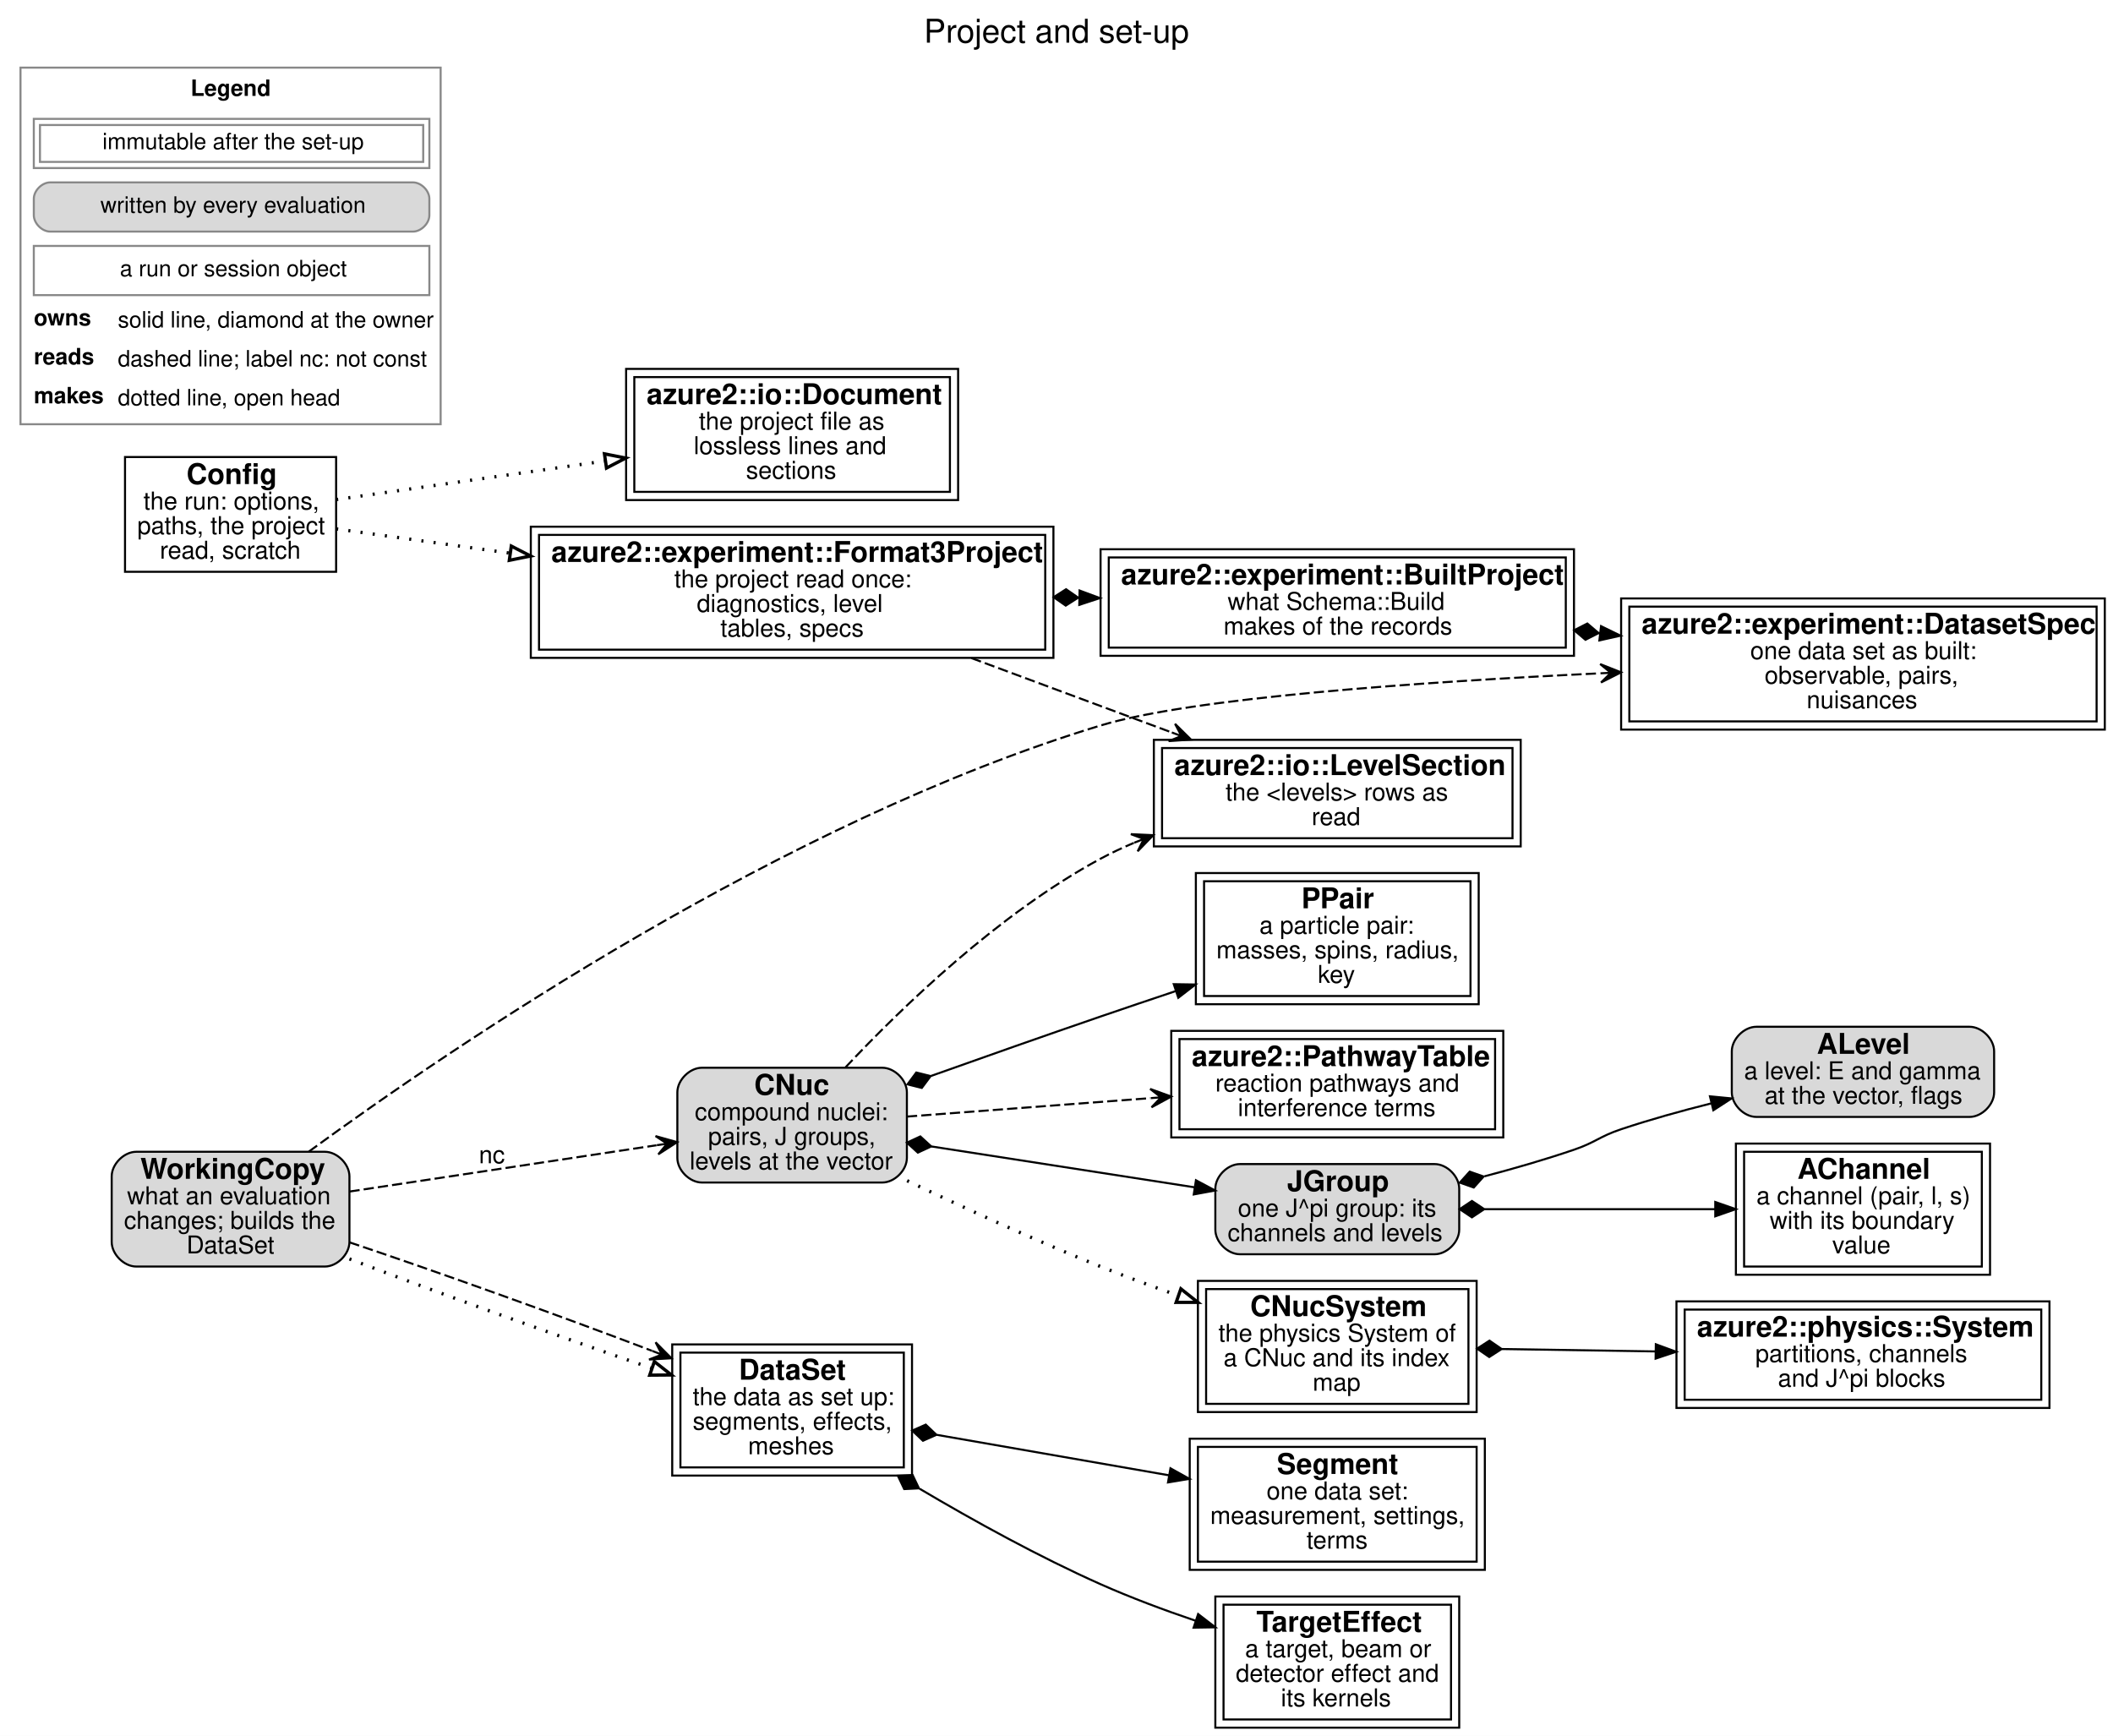
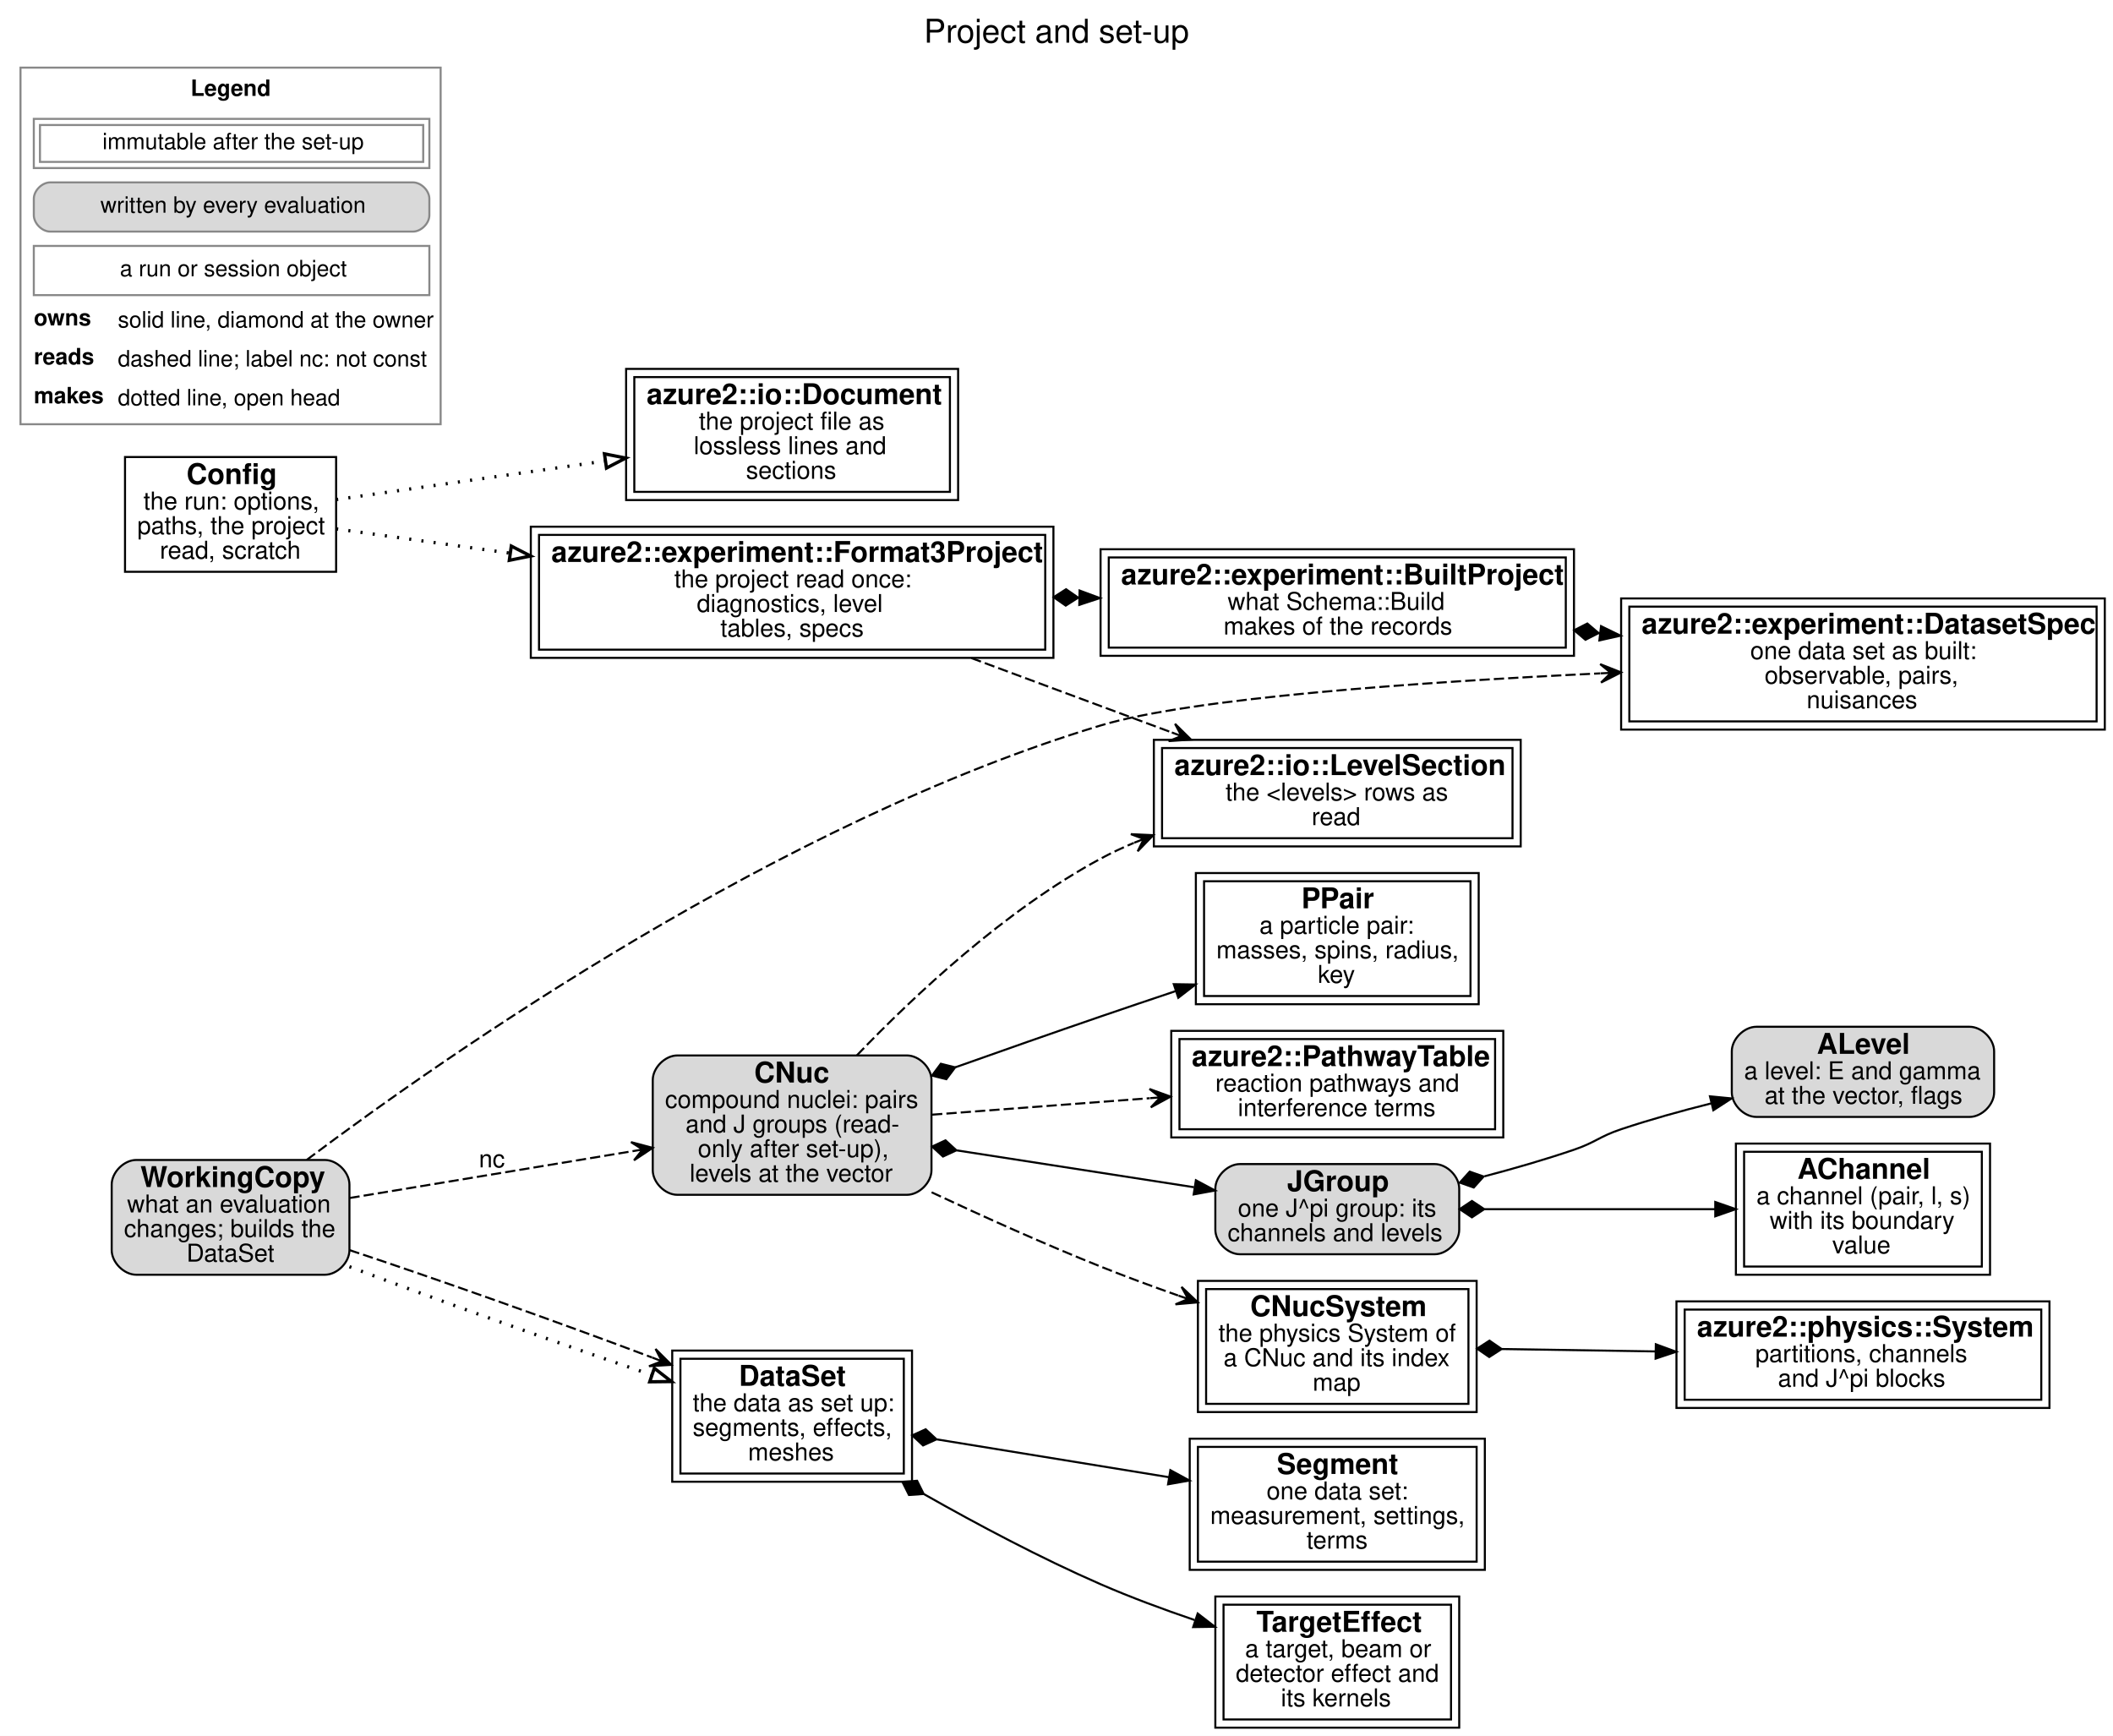
<svg xmlns="http://www.w3.org/2000/svg" width="1031pt" height="847pt" viewBox="0.00 0.00 1031.00 847.00">
  <g id="graph0" class="graph" transform="scale(1 1) rotate(0) translate(4 843)">
    <polygon fill="white" stroke="transparent" points="-4,4 -4,-843 1027,-843 1027,4 -4,4" />
    <text text-anchor="middle" x="511.5" y="-822.2" font-family="Helvetica" font-size="16.00">Project and set-up</text>
    <g id="node1" class="node">
      <polygon fill="white" stroke="black" points="459.5,-659 305.5,-659 305.5,-603 459.5,-603 459.5,-659" />
      <polygon fill="none" stroke="black" points="463.5,-663 301.5,-663 301.5,-599 463.5,-599 463.5,-663" />
      <text text-anchor="start" x="311.5" y="-645.8" font-family="Helvetica" font-weight="bold" font-size="14.00">azure2::io::Document</text>
      <text text-anchor="start" x="337" y="-633.4" font-family="Helvetica" font-size="12.00">the project file as</text>
      <text text-anchor="start" x="334.5" y="-621.4" font-family="Helvetica" font-size="12.00">lossless lines and</text>
      <text text-anchor="start" x="360" y="-609.4" font-family="Helvetica" font-size="12.00">sections</text>
    </g>
    <g id="node2" class="node">
      <polygon fill="white" stroke="black" points="734,-478 563,-478 563,-434 734,-434 734,-478" />
      <polygon fill="none" stroke="black" points="738,-482 559,-482 559,-430 738,-430 738,-482" />
      <text text-anchor="start" x="569" y="-464.8" font-family="Helvetica" font-weight="bold" font-size="14.00">azure2::io::LevelSection</text>
      <text text-anchor="start" x="594" y="-452.4" font-family="Helvetica" font-size="12.00">the &lt;levels&gt; rows as</text>
      <text text-anchor="start" x="636" y="-440.4" font-family="Helvetica" font-size="12.00">read</text>
    </g>
    <g id="node3" class="node">
      <polygon fill="white" stroke="black" points="506,-582 259,-582 259,-526 506,-526 506,-582" />
      <polygon fill="none" stroke="black" points="510,-586 255,-586 255,-522 510,-522 510,-586" />
      <text text-anchor="start" x="265" y="-568.8" font-family="Helvetica" font-weight="bold" font-size="14.00">azure2::experiment::Format3Project</text>
      <text text-anchor="start" x="325" y="-556.4" font-family="Helvetica" font-size="12.00">the project read once:</text>
      <text text-anchor="start" x="336" y="-544.4" font-family="Helvetica" font-size="12.00">diagnostics, level</text>
      <text text-anchor="start" x="347.5" y="-532.4" font-family="Helvetica" font-size="12.00">tables, specs</text>
    </g>
    <g id="edge3" class="edge">
      <path fill="none" stroke="black" stroke-dasharray="5,2" d="M469.94,-521.91C501.42,-510.23 536.85,-497.08 567.72,-485.61" />
      <polygon fill="black" stroke="black" points="577.15,-482.12 569.34,-489.81 572.46,-483.86 567.77,-485.6 567.77,-485.6 567.77,-485.6 572.46,-483.86 566.21,-481.38 577.15,-482.12 577.15,-482.12" />
    </g>
    <g id="node4" class="node">
      <polygon fill="white" stroke="black" points="760,-571 537,-571 537,-527 760,-527 760,-571" />
      <polygon fill="none" stroke="black" points="764,-575 533,-575 533,-523 764,-523 764,-575" />
      <text text-anchor="start" x="543" y="-557.8" font-family="Helvetica" font-weight="bold" font-size="14.00">azure2::experiment::BuiltProject</text>
      <text text-anchor="start" x="595" y="-545.4" font-family="Helvetica" font-size="12.00">what Schema::Build</text>
      <text text-anchor="start" x="593" y="-533.4" font-family="Helvetica" font-size="12.00">makes of the records</text>
    </g>
    <g id="edge4" class="edge">
      <path fill="none" stroke="black" d="M522.11,-551.37C522.22,-551.37 522.33,-551.37 522.45,-551.37" />
      <polygon fill="black" stroke="black" points="522.09,-551.38 516.16,-555.49 510.09,-551.6 516.01,-547.49 522.09,-551.38" />
      <polygon fill="black" stroke="black" points="522.76,-554.86 532.69,-551.17 522.62,-547.86 522.76,-554.86" />
    </g>
    <g id="node5" class="node">
      <polygon fill="white" stroke="black" points="1019,-547 791,-547 791,-491 1019,-491 1019,-547" />
      <polygon fill="none" stroke="black" points="1023,-551 787,-551 787,-487 1023,-487 1023,-551" />
      <text text-anchor="start" x="797" y="-533.8" font-family="Helvetica" font-weight="bold" font-size="14.00">azure2::experiment::DatasetSpec</text>
      <text text-anchor="start" x="850" y="-521.4" font-family="Helvetica" font-size="12.00">one data set as built:</text>
      <text text-anchor="start" x="857" y="-509.4" font-family="Helvetica" font-size="12.00">observable, pairs,</text>
      <text text-anchor="start" x="877.5" y="-497.4" font-family="Helvetica" font-size="12.00">nuisances</text>
    </g>
    <g id="edge5" class="edge">
      <path fill="none" stroke="black" d="M776.11,-534.08C776.33,-534.05 776.56,-534.02 776.78,-534" />
      <polygon fill="black" stroke="black" points="776.01,-534.09 770.52,-538.76 764.09,-535.49 769.58,-530.82 776.01,-534.09" />
      <polygon fill="black" stroke="black" points="777.2,-537.47 786.73,-532.82 776.39,-530.52 777.2,-537.47" />
    </g>
    <g id="node6" class="node">
      <polygon fill="white" stroke="black" points="160,-620 57,-620 57,-564 160,-564 160,-620" />
      <text text-anchor="start" x="87" y="-606.8" font-family="Helvetica" font-weight="bold" font-size="14.00">Config</text>
      <text text-anchor="start" x="66" y="-594.4" font-family="Helvetica" font-size="12.00">the run: options,</text>
      <text text-anchor="start" x="63" y="-582.4" font-family="Helvetica" font-size="12.00">paths, the project</text>
      <text text-anchor="start" x="74" y="-570.4" font-family="Helvetica" font-size="12.00">read, scratch</text>
    </g>
    <g id="edge1" class="edge">
      <path fill="none" stroke="black" stroke-width="1.6" stroke-dasharray="1,5" d="M160.02,-599.24C196.8,-604.52 247.59,-611.8 291.26,-618.06" />
      <polygon fill="none" stroke="black" stroke-width="1.6" points="290.93,-621.55 301.32,-619.5 291.92,-614.62 290.93,-621.55" />
    </g>
    <g id="edge2" class="edge">
      <path fill="none" stroke="black" stroke-width="1.6" stroke-dasharray="1,5" d="M160.02,-584.94C184.18,-581.57 214.38,-577.35 244.65,-573.12" />
      <polygon fill="none" stroke="black" stroke-width="1.6" points="245.48,-576.54 254.9,-571.69 244.51,-569.6 245.48,-576.54" />
    </g>
    <g id="node7" class="node">
-       <path fill="#d9d9d9" stroke="black" d="M426.5,-322C426.5,-322 338.5,-322 338.5,-322 332.5,-322 326.5,-316 326.5,-310 326.5,-310 326.5,-278 326.5,-278 326.5,-272 332.5,-266 338.5,-266 338.5,-266 426.5,-266 426.5,-266 432.5,-266 438.5,-272 438.5,-278 438.5,-278 438.5,-310 438.5,-310 438.5,-316 432.5,-322 426.5,-322" />
-       <text text-anchor="start" x="364" y="-308.8" font-family="Helvetica" font-weight="bold" font-size="14.00">CNuc</text>
-       <text text-anchor="start" x="335" y="-296.4" font-family="Helvetica" font-size="12.00">compound nuclei:</text>
-       <text text-anchor="start" x="341.5" y="-284.4" font-family="Helvetica" font-size="12.00">pairs, J groups,</text>
-       <text text-anchor="start" x="332.5" y="-272.4" font-family="Helvetica" font-size="12.00">levels at the vector</text>
+       <path fill="#d9d9d9" stroke="black" d="M438.5,-328C438.5,-328 326.5,-328 326.5,-328 320.5,-328 314.5,-322 314.5,-316 314.5,-316 314.5,-272 314.5,-272 314.5,-266 320.5,-260 326.5,-260 326.5,-260 438.5,-260 438.5,-260 444.5,-260 450.5,-266 450.5,-272 450.5,-272 450.5,-316 450.5,-316 450.5,-322 444.5,-328 438.5,-328" />
+       <text text-anchor="start" x="364" y="-314.8" font-family="Helvetica" font-weight="bold" font-size="14.00">CNuc</text>
+       <text text-anchor="start" x="320.5" y="-302.4" font-family="Helvetica" font-size="12.00">compound nuclei: pairs</text>
+       <text text-anchor="start" x="330.5" y="-290.4" font-family="Helvetica" font-size="12.00">and J groups (read-</text>
+       <text text-anchor="start" x="336.5" y="-278.4" font-family="Helvetica" font-size="12.00">only after set-up),</text>
+       <text text-anchor="start" x="332.5" y="-266.4" font-family="Helvetica" font-size="12.00">levels at the vector</text>
    </g>
    <g id="edge6" class="edge">
-       <path fill="none" stroke="black" stroke-dasharray="5,2" d="M408.56,-322.21C436.24,-351.7 483.49,-397.33 533,-424 538.18,-426.79 543.63,-429.36 549.22,-431.71" />
+       <path fill="none" stroke="black" stroke-dasharray="5,2" d="M414.13,-328.08C442.32,-357.48 486.67,-399.04 533,-424 538.18,-426.79 543.63,-429.36 549.22,-431.71" />
      <polygon fill="black" stroke="black" points="558.73,-435.48 547.78,-435.98 554.09,-433.64 549.44,-431.8 549.44,-431.8 549.44,-431.8 554.09,-433.64 551.1,-427.62 558.73,-435.48 558.73,-435.48" />
    </g>
    <g id="node8" class="node">
      <polygon fill="white" stroke="black" points="713.5,-413 583.5,-413 583.5,-357 713.5,-357 713.5,-413" />
      <polygon fill="none" stroke="black" points="717.5,-417 579.5,-417 579.5,-353 717.5,-353 717.5,-417" />
      <text text-anchor="start" x="631" y="-399.8" font-family="Helvetica" font-weight="bold" font-size="14.00">PPair</text>
      <text text-anchor="start" x="610.5" y="-387.4" font-family="Helvetica" font-size="12.00">a particle pair:</text>
      <text text-anchor="start" x="589.5" y="-375.4" font-family="Helvetica" font-size="12.00">masses, spins, radius,</text>
      <text text-anchor="start" x="639" y="-363.4" font-family="Helvetica" font-size="12.00">key</text>
    </g>
    <g id="edge7" class="edge">
-       <path fill="none" stroke="black" d="M450.33,-318.02C476.12,-327.2 505.9,-337.7 533,-347 544.8,-351.05 557.31,-355.27 569.56,-359.37" />
-       <polygon fill="black" stroke="black" points="450.09,-317.93 443.09,-319.68 438.78,-313.9 445.78,-312.15 450.09,-317.93" />
+       <path fill="none" stroke="black" d="M462.12,-322.21C484.95,-330.31 509.94,-339.09 533,-347 544.8,-351.05 557.31,-355.27 569.56,-359.37" />
+       <polygon fill="black" stroke="black" points="462.06,-322.19 455.06,-323.95 450.75,-318.17 457.74,-316.41 462.06,-322.19" />
      <polygon fill="black" stroke="black" points="568.72,-362.78 579.31,-362.62 570.93,-356.14 568.72,-362.78" />
    </g>
    <g id="node9" class="node">
      <path fill="#d9d9d9" stroke="black" d="M696,-275C696,-275 601,-275 601,-275 595,-275 589,-269 589,-263 589,-263 589,-243 589,-243 589,-237 595,-231 601,-231 601,-231 696,-231 696,-231 702,-231 708,-237 708,-243 708,-243 708,-263 708,-263 708,-269 702,-275 696,-275" />
      <text text-anchor="start" x="624" y="-261.8" font-family="Helvetica" font-weight="bold" font-size="14.00">JGroup</text>
      <text text-anchor="start" x="600" y="-249.4" font-family="Helvetica" font-size="12.00">one J^pi group: its</text>
      <text text-anchor="start" x="595" y="-237.4" font-family="Helvetica" font-size="12.00">channels and levels</text>
    </g>
    <g id="edge8" class="edge">
-       <path fill="none" stroke="black" d="M450.5,-283.59C489.76,-277.5 539.24,-269.81 578.8,-263.67" />
-       <polygon fill="black" stroke="black" points="450.38,-283.61 445.06,-288.49 438.52,-285.45 443.84,-280.58 450.38,-283.61" />
-       <polygon fill="black" stroke="black" points="579.54,-267.1 588.88,-262.1 578.47,-260.18 579.54,-267.1" />
+       <path fill="none" stroke="black" d="M462.82,-281.68C499.69,-275.96 543.11,-269.21 578.59,-263.7" />
+       <polygon fill="black" stroke="black" points="462.66,-281.71 457.34,-286.58 450.8,-283.55 456.12,-278.67 462.66,-281.71" />
+       <polygon fill="black" stroke="black" points="579.51,-267.1 588.85,-262.11 578.43,-260.18 579.51,-267.1" />
    </g>
    <g id="node12" class="node">
      <polygon fill="white" stroke="black" points="712.5,-214 584.5,-214 584.5,-158 712.5,-158 712.5,-214" />
      <polygon fill="none" stroke="black" points="716.5,-218 580.5,-218 580.5,-154 716.5,-154 716.5,-218" />
      <text text-anchor="start" x="606" y="-200.8" font-family="Helvetica" font-weight="bold" font-size="14.00">CNucSystem</text>
      <text text-anchor="start" x="590.5" y="-188.4" font-family="Helvetica" font-size="12.00">the physics System of</text>
      <text text-anchor="start" x="593" y="-176.4" font-family="Helvetica" font-size="12.00">a CNuc and its index</text>
      <text text-anchor="start" x="636.5" y="-164.4" font-family="Helvetica" font-size="12.00">map</text>
    </g>
    <g id="edge11" class="edge">
-       <path fill="none" stroke="black" stroke-width="1.6" stroke-dasharray="1,5" d="M438.63,-266.88C466.6,-253.56 501.28,-237.68 533,-225 545.12,-220.15 558.1,-215.36 570.82,-210.88" />
-       <polygon fill="none" stroke="black" stroke-width="1.6" points="572.18,-214.12 580.47,-207.52 569.88,-207.51 572.18,-214.12" />
+       <path fill="none" stroke="black" stroke-dasharray="5,2" d="M450.57,-261.23C476.12,-249.24 505.66,-235.93 533,-225 545.12,-220.15 558.1,-215.36 570.82,-210.88" />
+       <polygon fill="black" stroke="black" points="580.47,-207.52 572.51,-215.06 575.75,-209.17 571.03,-210.81 571.03,-210.81 571.03,-210.81 575.75,-209.17 569.55,-206.56 580.47,-207.52 580.47,-207.52" />
    </g>
    <g id="node14" class="node">
      <polygon fill="white" stroke="black" points="725.5,-336 571.5,-336 571.5,-292 725.5,-292 725.5,-336" />
      <polygon fill="none" stroke="black" points="729.5,-340 567.5,-340 567.5,-288 729.5,-288 729.5,-340" />
      <text text-anchor="start" x="577.5" y="-322.8" font-family="Helvetica" font-weight="bold" font-size="14.00">azure2::PathwayTable</text>
      <text text-anchor="start" x="589" y="-310.4" font-family="Helvetica" font-size="12.00">reaction pathways and</text>
      <text text-anchor="start" x="600" y="-298.4" font-family="Helvetica" font-size="12.00">interference terms</text>
    </g>
    <g id="edge13" class="edge">
-       <path fill="none" stroke="black" stroke-dasharray="5,2" d="M438.52,-298.17C472.86,-300.77 517.88,-304.18 557.33,-307.17" />
-       <polygon fill="black" stroke="black" points="567.5,-307.94 557.19,-311.67 562.51,-307.56 557.53,-307.18 557.53,-307.18 557.53,-307.18 562.51,-307.56 557.87,-302.7 567.5,-307.94 567.5,-307.94" />
+       <path fill="none" stroke="black" stroke-dasharray="5,2" d="M450.8,-299.1C483.06,-301.54 522.17,-304.5 556.98,-307.14" />
+       <polygon fill="black" stroke="black" points="567.16,-307.91 556.85,-311.65 562.17,-307.54 557.19,-307.16 557.19,-307.16 557.19,-307.16 562.17,-307.54 557.53,-302.67 567.16,-307.91 567.16,-307.91" />
    </g>
    <g id="node10" class="node">
      <polygon fill="white" stroke="black" points="963,-281 847,-281 847,-225 963,-225 963,-281" />
      <polygon fill="none" stroke="black" points="967,-285 843,-285 843,-221 967,-221 967,-285" />
      <text text-anchor="start" x="873" y="-267.8" font-family="Helvetica" font-weight="bold" font-size="14.00">AChannel</text>
      <text text-anchor="start" x="853" y="-255.4" font-family="Helvetica" font-size="12.00">a channel (pair, l, s)</text>
      <text text-anchor="start" x="859.5" y="-243.4" font-family="Helvetica" font-size="12.00">with its boundary</text>
      <text text-anchor="start" x="890" y="-231.4" font-family="Helvetica" font-size="12.00">value</text>
    </g>
    <g id="edge9" class="edge">
      <path fill="none" stroke="black" d="M720.39,-253C755.44,-253 797.65,-253 832.76,-253" />
      <polygon fill="black" stroke="black" points="720.21,-253 714.21,-257 708.21,-253 714.21,-249 720.21,-253" />
      <polygon fill="black" stroke="black" points="832.93,-256.5 842.93,-253 832.93,-249.5 832.93,-256.5" />
    </g>
    <g id="node11" class="node">
      <path fill="#d9d9d9" stroke="black" d="M957,-342C957,-342 853,-342 853,-342 847,-342 841,-336 841,-330 841,-330 841,-310 841,-310 841,-304 847,-298 853,-298 853,-298 957,-298 957,-298 963,-298 969,-304 969,-310 969,-310 969,-330 969,-330 969,-336 963,-342 957,-342" />
      <text text-anchor="start" x="882.5" y="-328.8" font-family="Helvetica" font-weight="bold" font-size="14.00">ALevel</text>
      <text text-anchor="start" x="847" y="-316.4" font-family="Helvetica" font-size="12.00">a level: E and gamma</text>
      <text text-anchor="start" x="857" y="-304.4" font-family="Helvetica" font-size="12.00">at the vector, flags</text>
    </g>
    <g id="edge10" class="edge">
      <path fill="none" stroke="black" d="M720.35,-269.03C734.91,-272.86 750.05,-277.24 764,-282 774.55,-285.6 776.43,-288.47 787,-292 801,-296.68 816.19,-300.91 830.85,-304.58" />
      <polygon fill="black" stroke="black" points="719.91,-268.92 713.11,-271.31 708.28,-265.95 715.09,-263.56 719.91,-268.92" />
      <polygon fill="black" stroke="black" points="830.34,-308.06 840.89,-307.03 832,-301.26 830.34,-308.06" />
    </g>
    <g id="node13" class="node">
      <polygon fill="white" stroke="black" points="992,-204 818,-204 818,-160 992,-160 992,-204" />
      <polygon fill="none" stroke="black" points="996,-208 814,-208 814,-156 996,-156 996,-208" />
      <text text-anchor="start" x="824" y="-190.8" font-family="Helvetica" font-weight="bold" font-size="14.00">azure2::physics::System</text>
      <text text-anchor="start" x="852.5" y="-178.4" font-family="Helvetica" font-size="12.00">partitions, channels</text>
      <text text-anchor="start" x="863.5" y="-166.4" font-family="Helvetica" font-size="12.00">and J^pi blocks</text>
    </g>
    <g id="edge12" class="edge">
      <path fill="none" stroke="black" d="M728.83,-184.75C752.53,-184.38 778.83,-183.97 803.69,-183.58" />
      <polygon fill="black" stroke="black" points="728.7,-184.76 722.76,-188.85 716.7,-184.94 722.64,-180.85 728.7,-184.76" />
      <polygon fill="black" stroke="black" points="803.93,-187.07 813.87,-183.42 803.82,-180.07 803.93,-187.07" />
    </g>
    <g id="node15" class="node">
-       <polygon fill="white" stroke="black" points="437,-183 328,-183 328,-127 437,-127 437,-183" />
-       <polygon fill="none" stroke="black" points="441,-187 324,-187 324,-123 441,-123 441,-187" />
-       <text text-anchor="start" x="356.5" y="-169.8" font-family="Helvetica" font-weight="bold" font-size="14.00">DataSet</text>
-       <text text-anchor="start" x="334" y="-157.4" font-family="Helvetica" font-size="12.00">the data as set up:</text>
-       <text text-anchor="start" x="334" y="-145.4" font-family="Helvetica" font-size="12.00">segments, effects,</text>
-       <text text-anchor="start" x="361" y="-133.4" font-family="Helvetica" font-size="12.00">meshes</text>
+       <polygon fill="white" stroke="black" points="437,-180 328,-180 328,-124 437,-124 437,-180" />
+       <polygon fill="none" stroke="black" points="441,-184 324,-184 324,-120 441,-120 441,-184" />
+       <text text-anchor="start" x="356.5" y="-166.8" font-family="Helvetica" font-weight="bold" font-size="14.00">DataSet</text>
+       <text text-anchor="start" x="334" y="-154.4" font-family="Helvetica" font-size="12.00">the data as set up:</text>
+       <text text-anchor="start" x="334" y="-142.4" font-family="Helvetica" font-size="12.00">segments, effects,</text>
+       <text text-anchor="start" x="361" y="-130.4" font-family="Helvetica" font-size="12.00">meshes</text>
    </g>
    <g id="node16" class="node">
      <polygon fill="white" stroke="black" points="716.5,-137 580.5,-137 580.5,-81 716.5,-81 716.5,-137" />
      <polygon fill="none" stroke="black" points="720.5,-141 576.5,-141 576.5,-77 720.5,-77 720.5,-141" />
      <text text-anchor="start" x="619" y="-123.8" font-family="Helvetica" font-weight="bold" font-size="14.00">Segment</text>
      <text text-anchor="start" x="614" y="-111.4" font-family="Helvetica" font-size="12.00">one data set:</text>
      <text text-anchor="start" x="586.5" y="-99.4" font-family="Helvetica" font-size="12.00">measurement, settings,</text>
      <text text-anchor="start" x="633.5" y="-87.4" font-family="Helvetica" font-size="12.00">terms</text>
    </g>
    <g id="edge18" class="edge">
-       <path fill="none" stroke="black" d="M453.12,-142.87C487.86,-136.82 530.1,-129.46 566.32,-123.15" />
-       <polygon fill="black" stroke="black" points="452.93,-142.9 447.71,-147.87 441.11,-144.96 446.33,-139.99 452.93,-142.9" />
-       <polygon fill="black" stroke="black" points="567.11,-126.56 576.36,-121.4 565.91,-119.66 567.11,-126.56" />
+       <path fill="none" stroke="black" d="M453.12,-140.66C487.86,-135 530.1,-128.12 566.32,-122.22" />
+       <polygon fill="black" stroke="black" points="452.95,-140.69 447.67,-145.6 441.11,-142.62 446.39,-137.7 452.95,-140.69" />
+       <polygon fill="black" stroke="black" points="567.06,-125.65 576.36,-120.59 565.93,-118.74 567.06,-125.65" />
    </g>
    <g id="node17" class="node">
      <polygon fill="white" stroke="black" points="704,-60 593,-60 593,-4 704,-4 704,-60" />
      <polygon fill="none" stroke="black" points="708,-64 589,-64 589,0 708,0 708,-64" />
      <text text-anchor="start" x="609" y="-46.8" font-family="Helvetica" font-weight="bold" font-size="14.00">TargetEffect</text>
      <text text-anchor="start" x="603.5" y="-34.4" font-family="Helvetica" font-size="12.00">a target, beam or</text>
      <text text-anchor="start" x="599" y="-22.4" font-family="Helvetica" font-size="12.00">detector effect and</text>
      <text text-anchor="start" x="621" y="-10.4" font-family="Helvetica" font-size="12.00">its kernels</text>
    </g>
    <g id="edge19" class="edge">
-       <path fill="none" stroke="black" d="M444.73,-116.57C471.25,-100.88 503.03,-83.34 533,-70 547.74,-63.44 563.97,-57.39 579.47,-52.13" />
-       <polygon fill="black" stroke="black" points="444.39,-116.77 441.29,-123.28 434.09,-122.93 437.19,-116.41 444.39,-116.77" />
-       <polygon fill="black" stroke="black" points="580.61,-55.44 589,-48.97 578.4,-48.8 580.61,-55.44" />
+       <path fill="none" stroke="black" d="M446.81,-113.96C472.95,-99.13 503.9,-82.68 533,-70 547.57,-63.65 563.56,-57.73 578.85,-52.53" />
+       <polygon fill="black" stroke="black" points="446.7,-114.02 443.48,-120.47 436.29,-119.98 439.51,-113.53 446.7,-114.02" />
+       <polygon fill="black" stroke="black" points="580.39,-55.71 588.78,-49.23 578.18,-49.07 580.39,-55.71" />
    </g>
    <g id="node18" class="node">
-       <path fill="#d9d9d9" stroke="black" d="M154.5,-281C154.5,-281 62.5,-281 62.5,-281 56.5,-281 50.5,-275 50.5,-269 50.5,-269 50.5,-237 50.5,-237 50.5,-231 56.5,-225 62.5,-225 62.5,-225 154.5,-225 154.5,-225 160.5,-225 166.5,-231 166.5,-237 166.5,-237 166.5,-269 166.5,-269 166.5,-275 160.5,-281 154.5,-281" />
-       <text text-anchor="start" x="64.5" y="-267.8" font-family="Helvetica" font-weight="bold" font-size="14.00">WorkingCopy</text>
-       <text text-anchor="start" x="58" y="-255.4" font-family="Helvetica" font-size="12.00">what an evaluation</text>
-       <text text-anchor="start" x="56.5" y="-243.4" font-family="Helvetica" font-size="12.00">changes; builds the</text>
-       <text text-anchor="start" x="87" y="-231.4" font-family="Helvetica" font-size="12.00">DataSet</text>
+       <path fill="#d9d9d9" stroke="black" d="M154.5,-277C154.5,-277 62.5,-277 62.5,-277 56.5,-277 50.5,-271 50.5,-265 50.5,-265 50.5,-233 50.5,-233 50.5,-227 56.5,-221 62.5,-221 62.5,-221 154.5,-221 154.5,-221 160.5,-221 166.5,-227 166.5,-233 166.5,-233 166.5,-265 166.5,-265 166.5,-271 160.5,-277 154.5,-277" />
+       <text text-anchor="start" x="64.5" y="-263.8" font-family="Helvetica" font-weight="bold" font-size="14.00">WorkingCopy</text>
+       <text text-anchor="start" x="58" y="-251.4" font-family="Helvetica" font-size="12.00">what an evaluation</text>
+       <text text-anchor="start" x="56.5" y="-239.4" font-family="Helvetica" font-size="12.00">changes; builds the</text>
+       <text text-anchor="start" x="87" y="-227.4" font-family="Helvetica" font-size="12.00">DataSet</text>
    </g>
    <g id="edge14" class="edge">
-       <path fill="none" stroke="black" stroke-dasharray="5,2" d="M146.68,-281.08C217.46,-332.79 378.35,-442.09 533,-489 577.21,-502.41 687.78,-510.2 776.78,-514.46" />
-       <polygon fill="black" stroke="black" points="786.97,-514.94 776.77,-518.97 781.98,-514.71 776.98,-514.47 776.98,-514.47 776.98,-514.47 781.98,-514.71 777.19,-509.98 786.97,-514.94 786.97,-514.94" />
+       <path fill="none" stroke="black" stroke-dasharray="5,2" d="M145.72,-277.09C215.86,-329.67 377.06,-441.91 533,-489 577.23,-502.36 687.79,-510.15 776.79,-514.43" />
+       <polygon fill="black" stroke="black" points="786.98,-514.91 776.78,-518.94 781.99,-514.68 776.99,-514.44 776.99,-514.44 776.99,-514.44 781.99,-514.68 777.2,-509.95 786.98,-514.91 786.98,-514.91" />
    </g>
    <g id="edge15" class="edge">
-       <path fill="none" stroke="black" stroke-dasharray="5,2" d="M166.52,-261.59C210.26,-268.19 270.67,-277.29 316.32,-284.18" />
-       <polygon fill="black" stroke="black" points="326.41,-285.7 315.85,-288.66 321.47,-284.95 316.52,-284.21 316.52,-284.21 316.52,-284.21 321.47,-284.95 317.2,-279.76 326.41,-285.7 326.41,-285.7" />
-       <text text-anchor="middle" x="236" y="-275.4" font-family="Helvetica" font-size="12.00"> nc</text>
+       <path fill="none" stroke="black" stroke-dasharray="5,2" d="M166.52,-258.43C206.55,-265.06 260.56,-273.99 304.42,-281.25" />
+       <polygon fill="black" stroke="black" points="314.48,-282.91 303.88,-285.72 309.55,-282.1 304.61,-281.28 304.61,-281.28 304.61,-281.28 309.55,-282.1 305.35,-276.84 314.48,-282.91 314.48,-282.91" />
+       <text text-anchor="middle" x="236" y="-273.4" font-family="Helvetica" font-size="12.00"> nc</text>
    </g>
    <g id="edge16" class="edge">
-       <path fill="none" stroke="black" stroke-width="1.6" stroke-dasharray="1,5" d="M166.52,-228.71C209.48,-212.3 268.53,-190.96 313.87,-175.42" />
-       <polygon fill="none" stroke="black" stroke-width="1.6" points="315.28,-178.63 323.62,-172.09 313.02,-172.01 315.28,-178.63" />
+       <path fill="none" stroke="black" stroke-width="1.6" stroke-dasharray="1,5" d="M166.52,-224.92C209.48,-208.67 268.53,-187.54 313.87,-172.17" />
+       <polygon fill="none" stroke="black" stroke-width="1.6" points="315.26,-175.39 323.62,-168.88 313.02,-168.76 315.26,-175.39" />
    </g>
    <g id="edge17" class="edge">
-       <path fill="none" stroke="black" stroke-dasharray="5,2" d="M166.52,-236.82C209.57,-222.41 268.77,-201.15 314.16,-183.87" />
-       <polygon fill="black" stroke="black" points="323.62,-180.24 315.89,-188.02 318.95,-182.03 314.28,-183.82 314.28,-183.82 314.28,-183.82 318.95,-182.03 312.67,-179.62 323.62,-180.24 323.62,-180.24" />
+       <path fill="none" stroke="black" stroke-dasharray="5,2" d="M166.52,-233.03C209.57,-218.77 268.77,-197.74 314.16,-180.62" />
+       <polygon fill="black" stroke="black" points="323.62,-177.03 315.86,-184.78 318.94,-178.8 314.27,-180.58 314.27,-180.58 314.27,-180.58 318.94,-178.8 312.67,-176.37 323.62,-177.03 323.62,-177.03" />
    </g>
    <g id="node19" class="node">
      <text text-anchor="start" x="89" y="-796.2" font-family="Helvetica" font-weight="bold" font-size="11.00">Legend</text>
      <polygon fill="none" stroke="#888888" points="15.5,-764 15.5,-782 202.5,-782 202.5,-764 15.5,-764" />
      <text text-anchor="start" x="46" y="-770.2" font-family="Helvetica" font-size="11.00">immutable after the set-up</text>
      <polygon fill="none" stroke="#888888" points="12.5,-761 12.5,-785 205.5,-785 205.5,-761 12.5,-761" />
      <path fill="#d9d9d9" stroke="transparent" d="M20.5,-730C20.5,-730 197.5,-730 197.5,-730 201.5,-730 205.5,-734 205.5,-738 205.5,-738 205.5,-746 205.5,-746 205.5,-750 201.5,-754 197.5,-754 197.5,-754 20.5,-754 20.5,-754 16.5,-754 12.5,-750 12.5,-746 12.5,-746 12.5,-738 12.5,-738 12.5,-734 16.5,-730 20.5,-730" />
      <text text-anchor="start" x="45" y="-739.2" font-family="Helvetica" font-size="11.00">written by every evaluation</text>
      <path fill="none" stroke="#888888" d="M20.5,-730C20.5,-730 197.5,-730 197.5,-730 201.5,-730 205.5,-734 205.5,-738 205.5,-738 205.5,-746 205.5,-746 205.5,-750 201.5,-754 197.5,-754 197.5,-754 20.5,-754 20.5,-754 16.5,-754 12.5,-750 12.5,-746 12.5,-746 12.5,-738 12.5,-738 12.5,-734 16.5,-730 20.5,-730" />
      <text text-anchor="start" x="54.5" y="-708.2" font-family="Helvetica" font-size="11.00">a run or session object</text>
      <polygon fill="none" stroke="#888888" points="12.5,-699 12.5,-723 205.5,-723 205.5,-699 12.5,-699" />
      <text text-anchor="start" x="12.5" y="-684.2" font-family="Helvetica" font-weight="bold" font-size="11.00">owns</text>
      <text text-anchor="start" x="53.5" y="-683.2" font-family="Helvetica" font-size="11.00">solid line, diamond at the owner</text>
      <text text-anchor="start" x="12.5" y="-665.2" font-family="Helvetica" font-weight="bold" font-size="11.00">reads</text>
      <text text-anchor="start" x="53.5" y="-664.2" font-family="Helvetica" font-size="11.00">dashed line; label nc: not const</text>
      <text text-anchor="start" x="12.5" y="-646.2" font-family="Helvetica" font-weight="bold" font-size="11.00">makes</text>
      <text text-anchor="start" x="53.5" y="-645.2" font-family="Helvetica" font-size="11.00">dotted line, open head</text>
      <polygon fill="none" stroke="#888888" points="6,-636 6,-810 211,-810 211,-636 6,-636" />
    </g>
  </g>
</svg>
